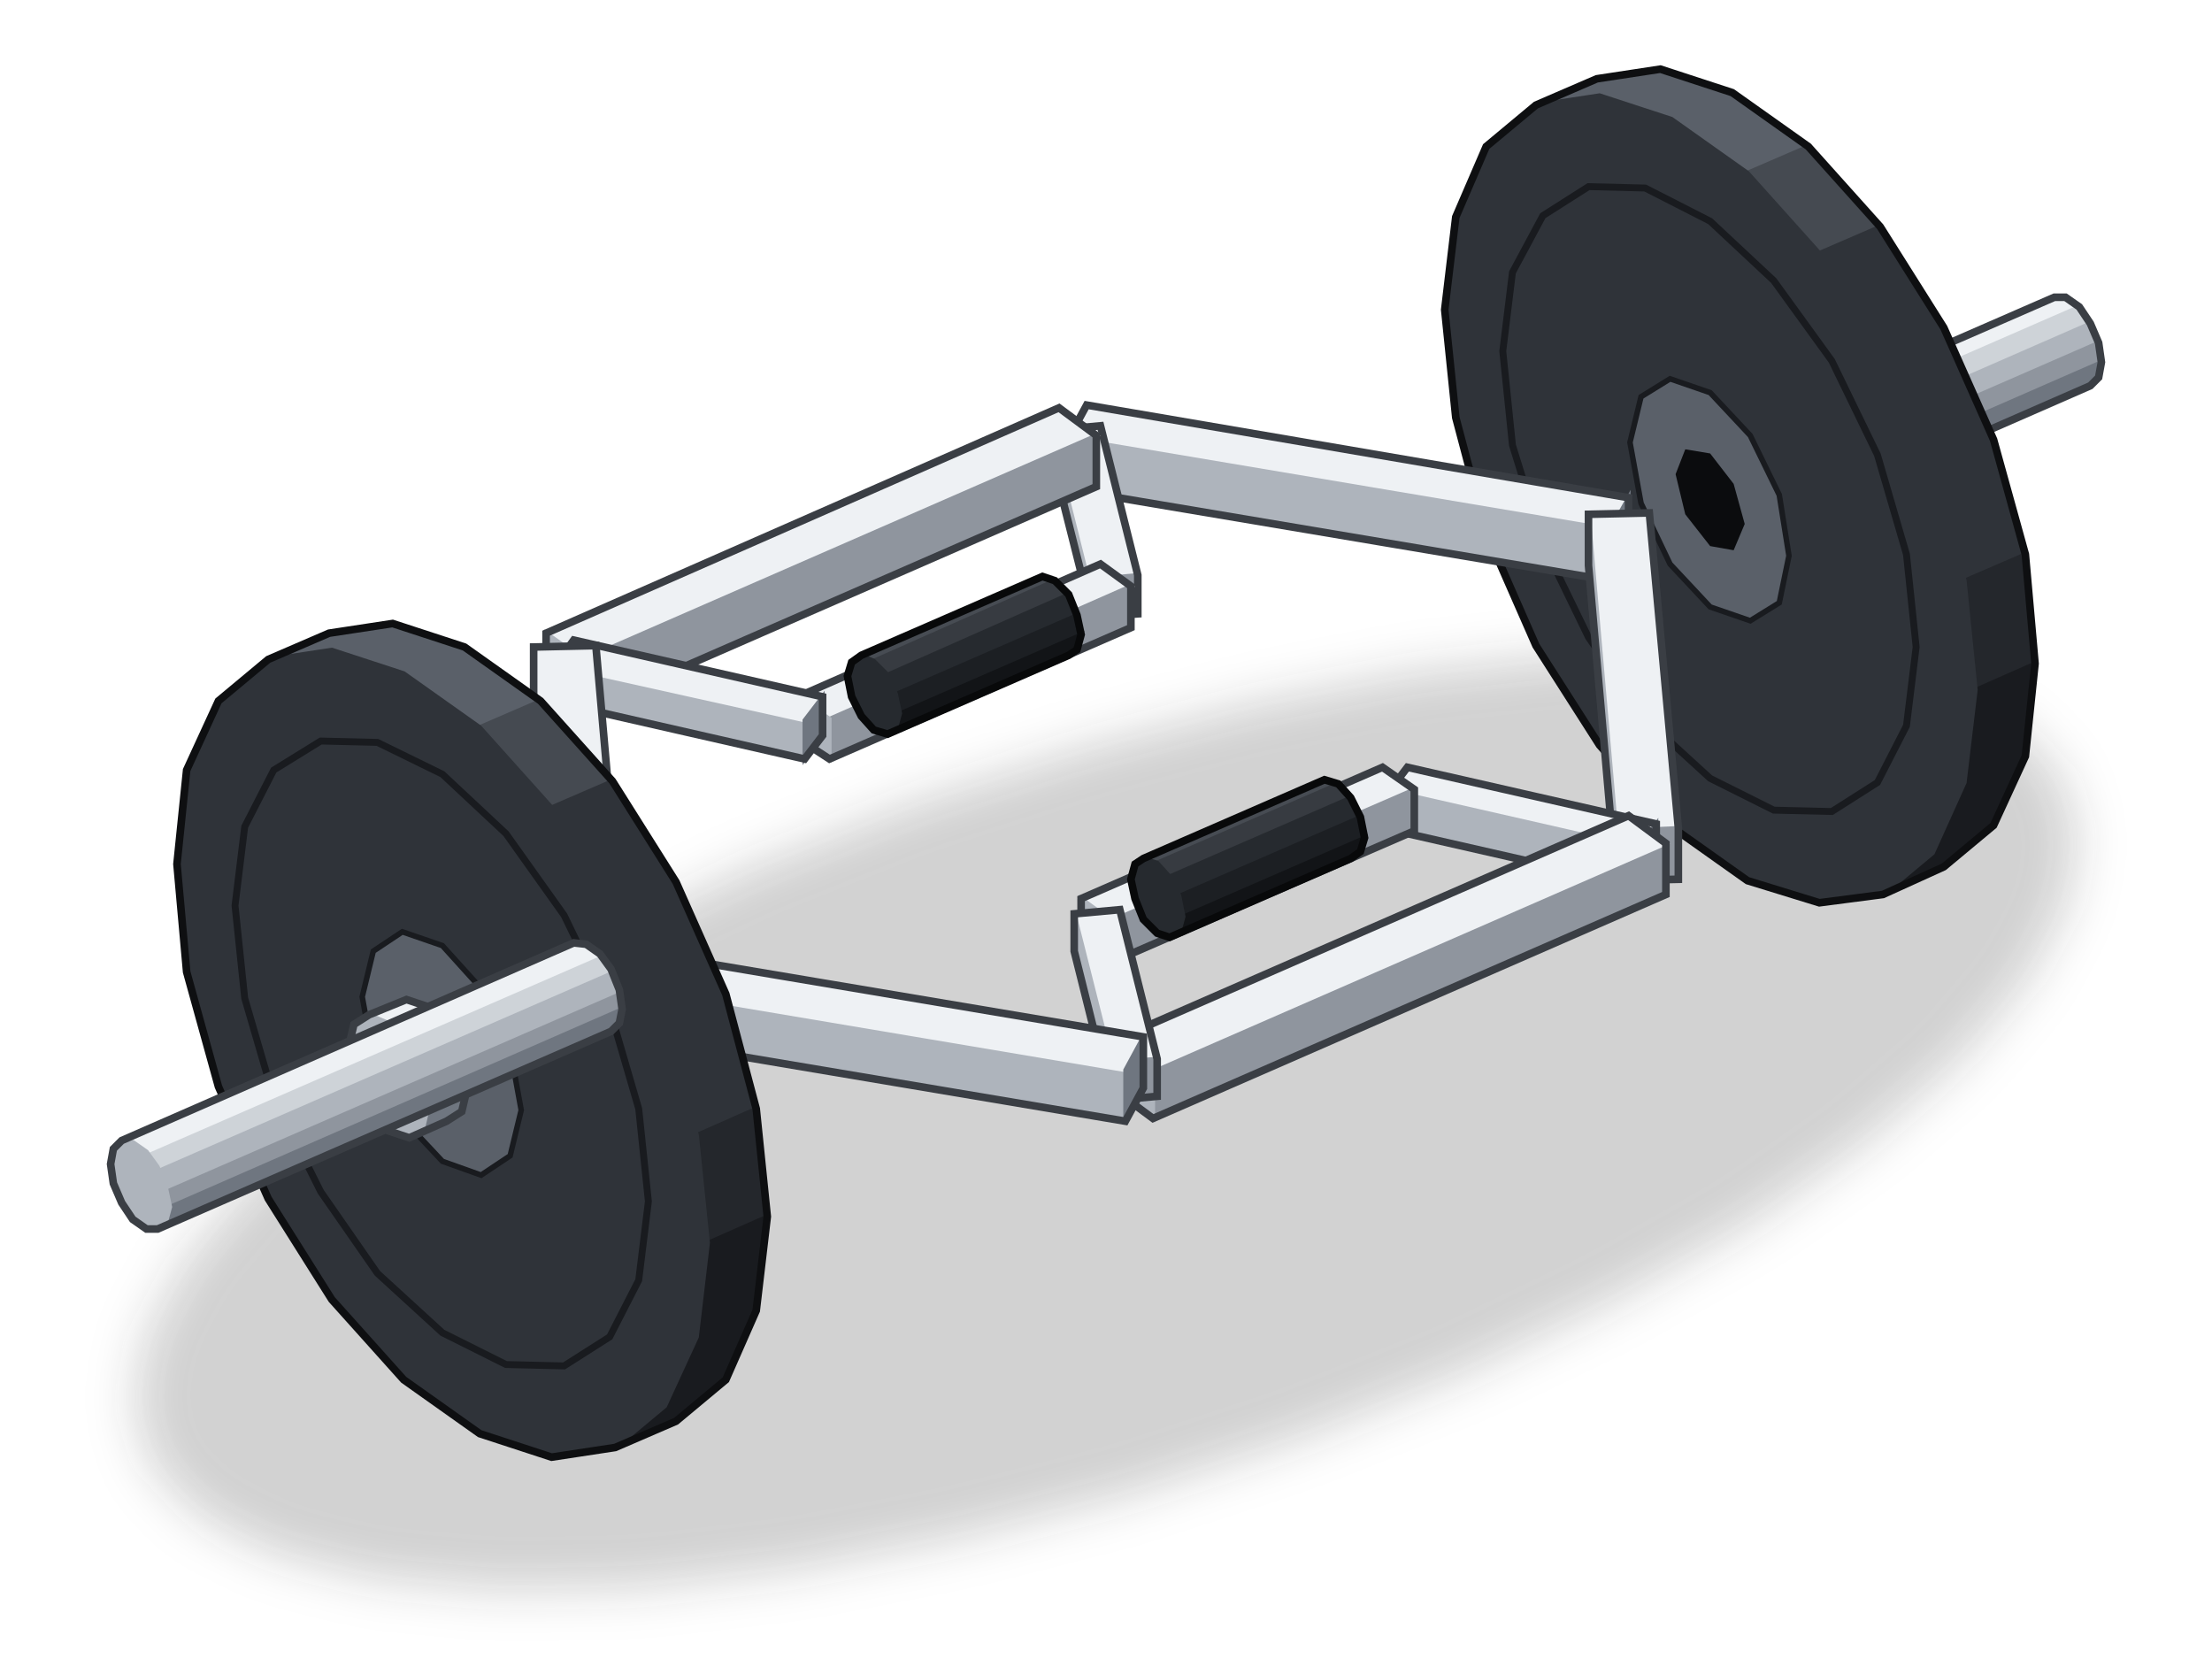
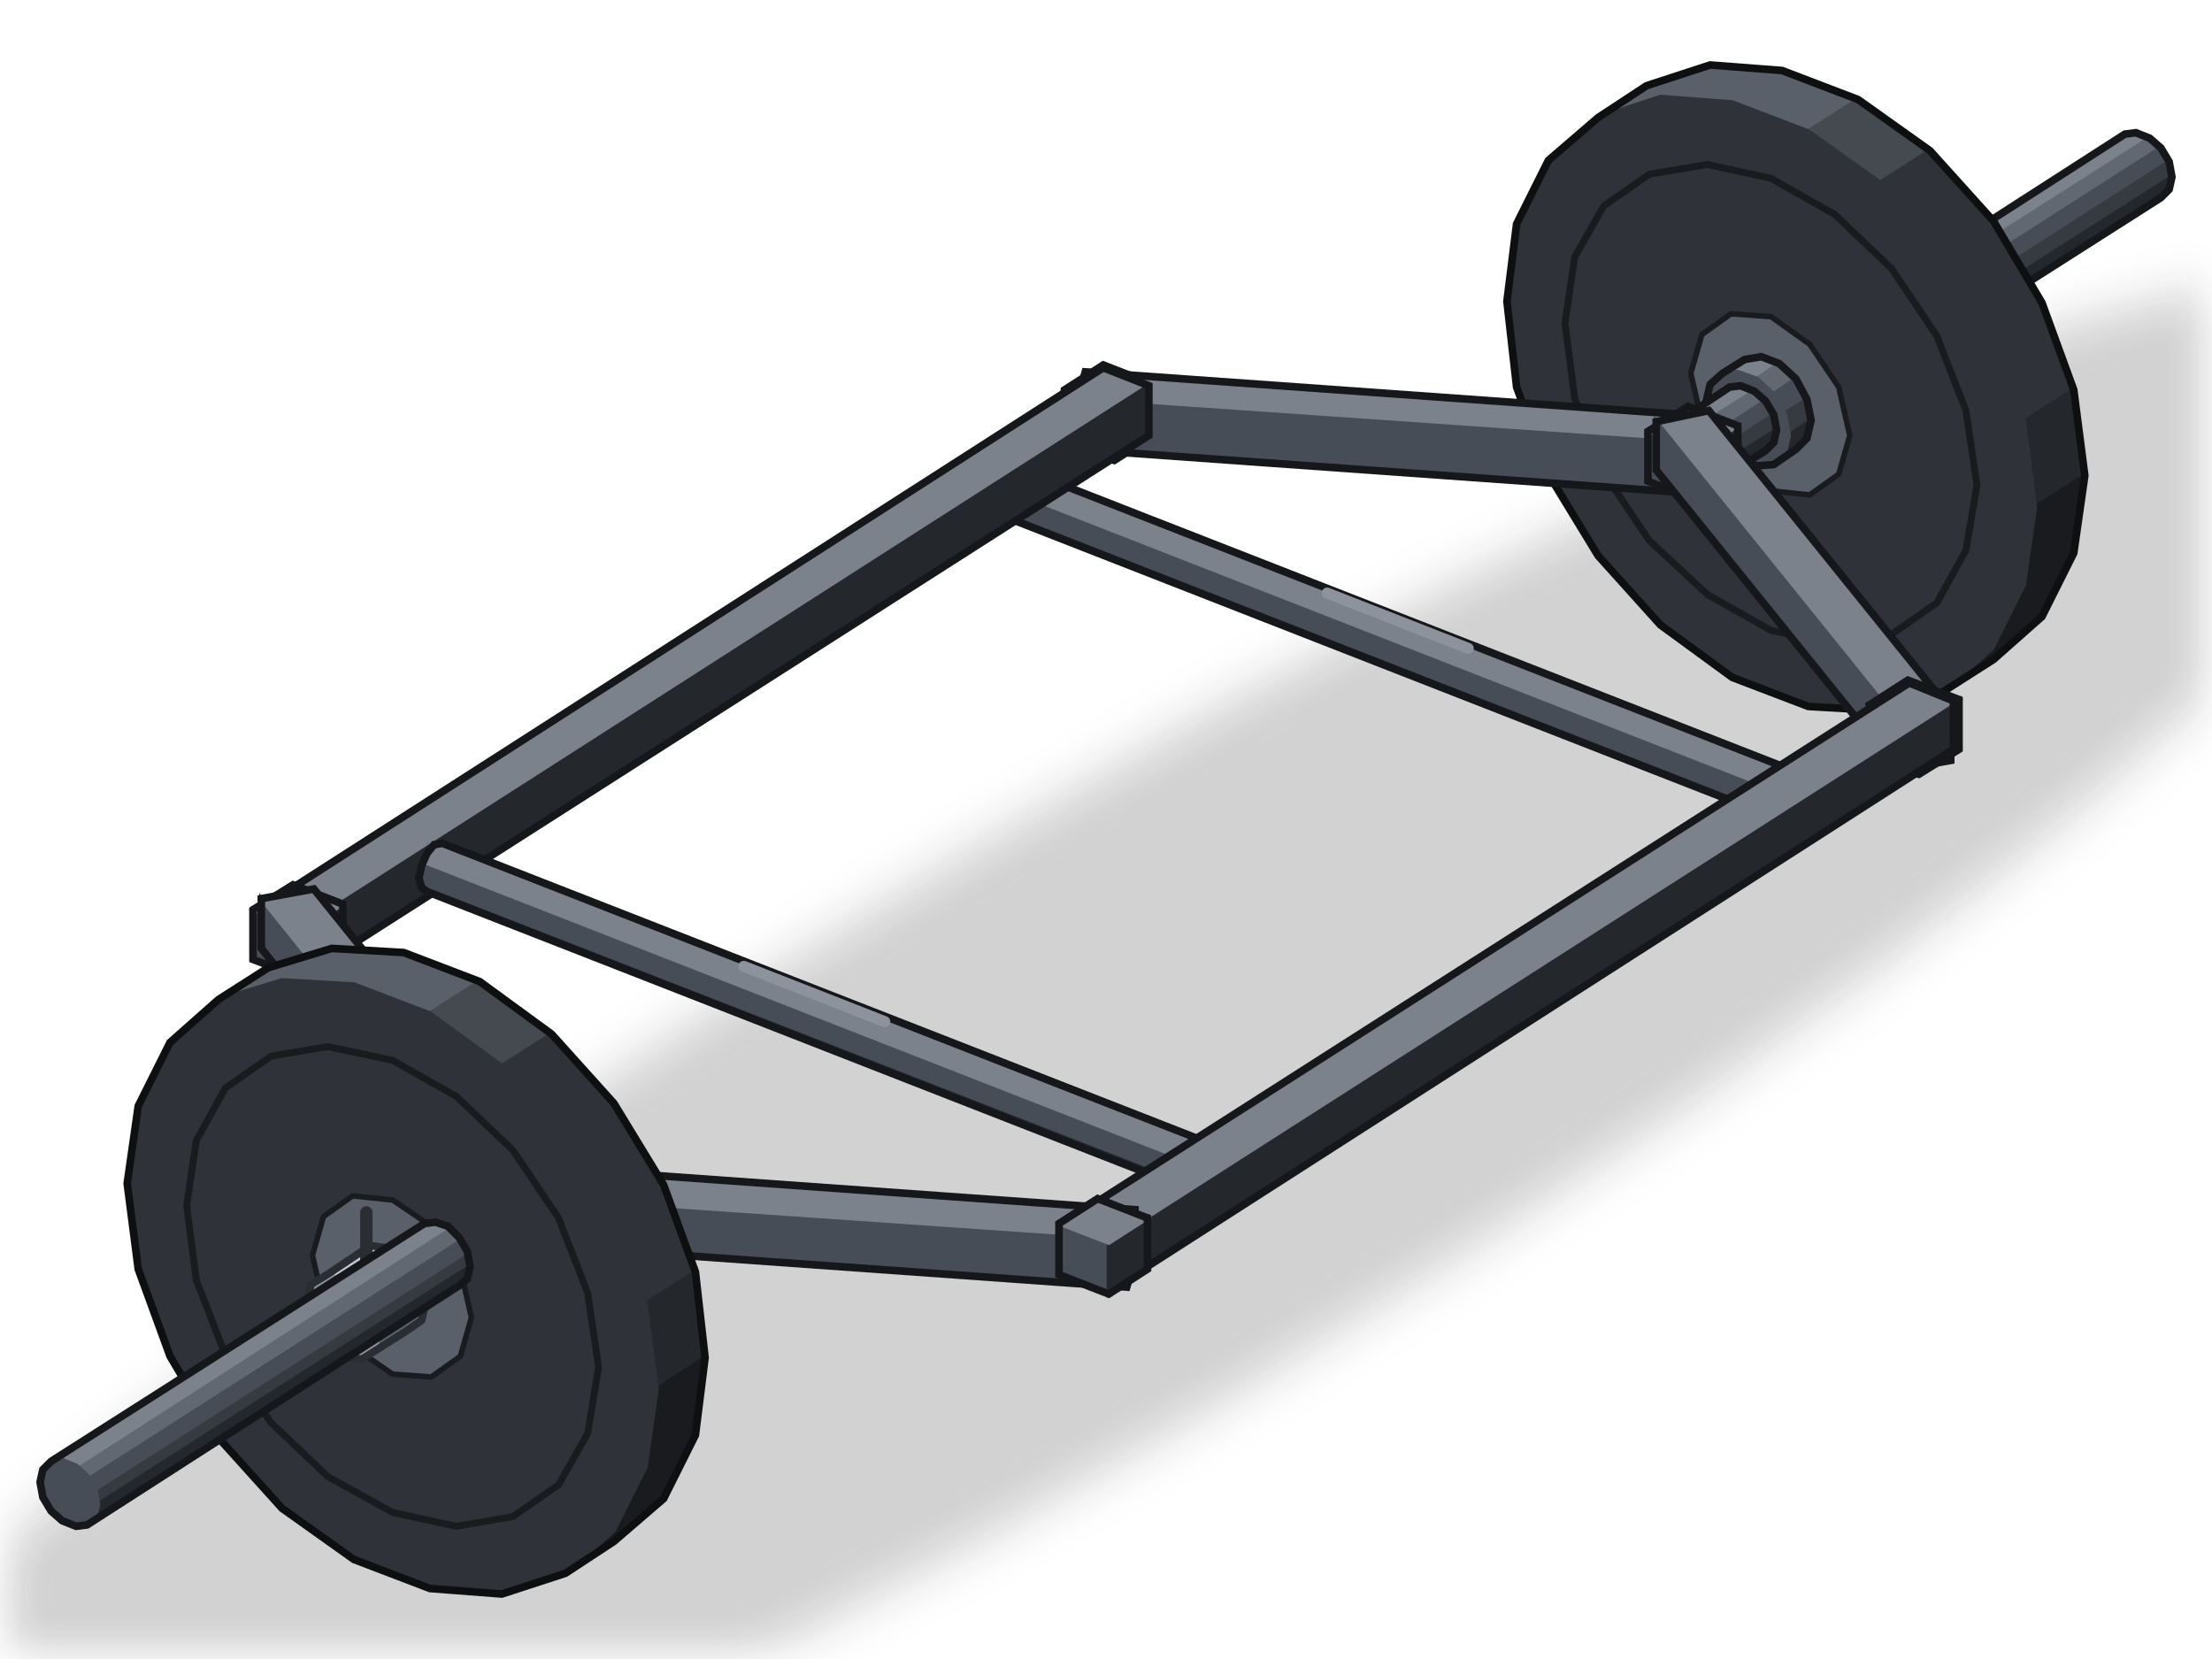
<svg xmlns="http://www.w3.org/2000/svg" viewBox="0 0 160 120">
  <defs>
    <filter id="barra_hexagonal-sb0" x="-30%" y="-60%" width="160%" height="220%">
      <feGaussianBlur stdDeviation="1.8" />
    </filter>
  </defs>
-   <polygon points="105.6,99.4 116.6,94.1 126.5,88.5 134.9,82.6 141.7,76.7 146.6,70.9 149.5,65.4 150.3,60.4 149,56 145.5,52.4 140.1,49.7 132.8,47.9 123.9,47.1 113.7,47.4 102.5,48.6 90.6,50.9 78.4,54.1 66.2,58 54.4,62.7 43.4,68 33.5,73.6 25.1,79.5 18.3,85.4 13.4,91.2 10.5,96.7 9.7,101.7 11,106.1 14.5,109.7 19.9,112.4 27.2,114.2 36.1,115 46.3,114.8 57.5,113.5 69.4,111.2 81.6,108.1 93.8,104.1" fill="#1B1C1F" opacity=".2" filter="url(#barra_hexagonal-sb0)" />
+   <polygon points="105.5,90.9 121.6,80.3 136.4,69.6 149.5,59.2 160.5,49.6 169.1,40.9 174.9,33.4 177.9,27.3 177.9,22.9 174.9,20.3 169,19.5 160.5,20.5 149.5,23.4 136.3,28.1 121.5,34.3 105.4,42 88.5,50.9 71.4,60.7 54.5,71 38.4,81.7 23.6,92.4 10.5,102.7 -.5,112.4 -9.1,121.1 -14.9,128.6 -17.9,134.7 -17.9,139.1 -14.9,141.7 -9,142.5 -.5,141.5 10.5,138.6 23.7,133.9 38.5,127.7 54.6,120 71.5,111.1 88.6,101.3" fill="#1B1C1F" opacity=".2" filter="url(#barra_hexagonal-sb0)" />
  <g stroke-width=".3">
-     <polygon points="115.8,35.8 116.6,35.8 117.6,36.5 150.4,22.2 149.4,21.5 148.6,21.5" fill="#EEF1F4" stroke="#EEF1F4" />
-     <polygon points="117.6,36.5 118.5,37.7 151.2,23.4 150.4,22.2" fill="#ced3d8" stroke="#ced3d8" />
-     <polygon points="118.5,37.7 119,39.1 151.8,24.8 151.2,23.4" fill="#AEB4BC" stroke="#AEB4BC" />
-     <polygon points="119,39.1 119.3,40.5 152,26.2 151.8,24.8" fill="#8f959e" stroke="#8f959e" />
-     <polygon points="119.3,40.5 119,41.6 118.5,42.2 151.2,27.9 151.8,27.3 152,26.2" fill="#6F7680" stroke="#6F7680" />
-     <polygon points="115,37.5 115.2,36.4 115.8,35.8 116.6,35.8 117.6,36.5 118.5,37.7 119,39.1 119.3,40.5 119,41.6 118.5,42.2 117.6,42.1 116.6,41.4 115.8,40.3 115.2,38.9" fill="#AEB4BC" stroke="#AEB4BC" />
-     <polygon points="115,37.5 115.2,36.4 115.8,35.8 148.6,21.5 149.4,21.5 150.4,22.2 151.2,23.4 151.8,24.8 152,26.2 151.8,27.3 151.2,27.9 118.5,42.2 117.6,42.1 116.6,41.4 115.8,40.3 115.2,38.9" fill="none" stroke="#3A3E44" stroke-width=".55" />
+     <polygon points="126.8,27 127.6,26.9 128.5,27.2 155.5,10 154.5,9.6 153.7,9.7" fill="#7B828C" stroke="#7B828C" />
+     <polygon points="128.5,27.2 129.3,28 156.3,10.7 155.5,10" fill="#616871" stroke="#616871" />
+     <polygon points="129.3,28 129.9,29 156.9,11.7 156.3,10.7" fill="#474D56" stroke="#474D56" />
+     <polygon points="129.9,29 130.1,30 157.1,12.8 156.9,11.7" fill="#363b42" stroke="#363b42" />
+     <polygon points="130.1,30 129.9,30.9 129.3,31.5 156.3,14.3 156.9,13.7 157.1,12.8" fill="#24282D" stroke="#24282D" />
+     <polygon points="126,28.4 126.2,27.5 126.8,27 127.6,26.9 128.5,27.2 129.3,28 129.9,29 130.1,30 129.9,30.9 129.3,31.5 128.5,31.6 127.6,31.3 126.8,30.5 126.2,29.5" fill="#474D56" stroke="#474D56" />
+     <polygon points="126,28.4 126.2,27.5 126.8,27 153.7,9.7 154.5,9.6 155.5,10 156.3,10.7 156.9,11.7 157.1,12.8 156.9,13.7 156.3,14.3 129.3,31.5 128.5,31.6 127.6,31.3 126.8,30.5 126.2,29.5" fill="none" stroke="#15171A" stroke-width=".55" />
  </g>
  <g stroke-width=".3">
-     <polygon points="127.7,29.3 129.1,29.8 131.9,28.6 130.4,28.1" fill="#EEF1F4" stroke="#EEF1F4" />
-     <polygon points="129.1,29.8 130.6,31.4 133.3,30.2 131.9,28.6" fill="#ced3d8" stroke="#ced3d8" />
-     <polygon points="130.6,31.4 131.6,33.6 134.4,32.4 133.3,30.2" fill="#AEB4BC" stroke="#AEB4BC" />
-     <polygon points="131.6,33.6 132,35.8 134.8,34.6 134.4,32.4" fill="#8f959e" stroke="#8f959e" />
-     <polygon points="132,35.8 131.6,37.5 130.6,38.2 133.3,37 134.4,36.3 134.8,34.6" fill="#6F7680" stroke="#6F7680" />
-     <polygon points="126.2,31.7 126.6,30 127.7,29.3 129.1,29.8 130.6,31.4 131.6,33.6 132,35.8 131.6,37.5 130.6,38.2 129.1,37.6 127.7,36.1 126.6,33.9" fill="#AEB4BC" stroke="#AEB4BC" />
-     <polygon points="126.2,31.7 126.6,30 127.7,29.3 130.4,28.1 131.9,28.6 133.3,30.2 134.4,32.4 134.8,34.6 134.4,36.3 133.3,37 130.6,38.2 129.1,37.6 127.7,36.1 126.6,33.9" fill="none" stroke="#3A3E44" stroke-width=".55" />
+     <polygon points="130.5,23.8 131.8,23.9 135.2,21.8 133.8,21.7" fill="#C2C7CE" stroke="#C2C7CE" />
+     <polygon points="131.8,23.9 133.2,24.8 136.5,22.7 135.2,21.8" fill="#a7adb6" stroke="#a7adb6" />
+     <polygon points="133.2,24.8 134.1,26.3 137.5,24.1 136.5,22.7" fill="#8C939D" stroke="#8C939D" />
+     <polygon points="134.1,26.3 134.5,27.9 137.8,25.7 137.5,24.1" fill="#737a84" stroke="#737a84" />
+     <polygon points="134.5,27.9 134.1,29.2 133.2,29.9 136.5,27.7 137.5,27.1 137.8,25.7" fill="#5A616B" stroke="#5A616B" />
+     <polygon points="129.2,25.8 129.5,24.5 130.5,23.8 131.8,23.9 133.2,24.8 134.1,26.3 134.5,27.9 134.1,29.2 133.2,29.9 131.8,29.7 130.5,28.8 129.5,27.4" fill="#8C939D" stroke="#8C939D" />
+     <polygon points="129.2,25.8 129.5,24.5 130.5,23.8 133.8,21.7 135.2,21.8 136.5,22.7 137.5,24.1 137.8,25.7 137.5,27.1 136.5,27.7 133.2,29.9 131.8,29.7 130.5,28.8 129.5,27.4" fill="none" stroke="#2A2E33" stroke-width=".55" />
+   </g>
+   <path d="M133.5 23L133.5 19.2" stroke="#2A2E33" stroke-width=".9" stroke-linecap="round" fill="none" />
+   <g stroke-width=".3">
+     <polygon points="115.6,8.5 120.1,7 125.3,7.4 130.8,9.5 134.4,7.2 128.9,5.1 123.7,4.7 119.1,6.2" fill="#5A6069" stroke="#5A6069" />
+     <polygon points="130.8,9.5 136,13.2 139.6,10.9 134.4,7.2" fill="#454a51" stroke="#454a51" />
+     <polygon points="136,13.2 140.6,18.3 144.1,24.2 146.4,30.5 150,28.2 147.7,21.9 144.2,16 139.6,10.9" fill="#2F3339" stroke="#2F3339" />
+     <polygon points="146.4,30.5 147.2,36.7 150.8,34.4 150,28.2" fill="#24272c" stroke="#24272c" />
+     <polygon points="147.2,36.7 146.4,42.3 144.1,46.9 140.6,50 144.2,47.7 147.7,44.6 150,40 150.8,34.4" fill="#191B1F" stroke="#191B1F" />
+     <polygon points="109,21.8 109.7,16.2 112,11.6 115.6,8.5 120.1,7 125.3,7.4 130.8,9.5 136,13.2 140.6,18.3 144.1,24.2 146.4,30.5 147.2,36.7 146.4,42.3 144.1,46.9 140.6,50 136,51.4 130.8,51.1 125.3,49 120.1,45.2 115.6,40.2 112,34.3 109.7,28" fill="#2F3339" stroke="#2F3339" />
+     <polygon points="113.2,23.4 113.9,18.6 116,14.9 119.3,12.6 123.5,11.9 128.1,12.9 132.7,15.5 136.8,19.4 140.1,24.3 142.2,29.7 143,35.1 142.2,39.8 140.1,43.6 136.8,45.9 132.7,46.6 128.1,45.6 123.5,43 119.3,39.1 116,34.2 113.9,28.8" fill="none" stroke="#191B1F" stroke-width=".5" />
+     <polygon points="122.3,27 123.1,24.2 125.2,22.7 128.1,22.9 130.9,24.9 133,28 133.8,31.5 133,34.3 130.9,35.8 128.1,35.5 125.2,33.6 123.1,30.5" fill="#5A6069" stroke="#191B1F" stroke-width=".4" />
+     <polygon points="125.6,28.3 126.3,26.6 128.1,26.5 129.8,28 130.5,30.2 129.8,31.9 128.1,32 126.3,30.5" fill="#0B0C0E" />
+     <polygon points="109,21.8 109.7,16.2 112,11.6 115.6,8.5 119.1,6.2 123.7,4.7 128.9,5.1 134.4,7.2 139.6,10.9 144.2,16 147.7,21.9 150,28.2 150.8,34.4 150,40 147.7,44.6 144.2,47.7 140.6,50 136,51.4 130.8,51.1 125.3,49 120.1,45.2 115.6,40.2 112,34.3 109.7,28" fill="none" stroke="#0E0F11" stroke-width=".55" />
  </g>
  <g stroke-width=".3">
-     <polygon points="111.1,7.6 115.7,6.9 120.9,8.6 126.4,12.5 130.8,10.6 125.3,6.7 120.1,5 115.5,5.7" fill="#5A6069" stroke="#5A6069" />
-     <polygon points="126.4,12.5 131.6,18.3 136,16.4 130.8,10.6" fill="#454a51" stroke="#454a51" />
-     <polygon points="131.6,18.3 136.2,25.6 139.8,33.7 142.1,42 146.5,40.1 144.2,31.8 140.6,23.7 136,16.4" fill="#2F3339" stroke="#2F3339" />
-     <polygon points="142.1,42 142.9,49.9 147.2,48 146.5,40.1" fill="#24272c" stroke="#24272c" />
-     <polygon points="142.9,49.9 142.1,56.6 139.8,61.7 136.2,64.7 140.6,62.7 144.2,59.7 146.5,54.7 147.2,48" fill="#191B1F" stroke="#191B1F" />
-     <polygon points="104.5,22.4 105.3,15.7 107.5,10.6 111.1,7.6 115.7,6.9 120.9,8.6 126.4,12.5 131.6,18.3 136.2,25.6 139.8,33.7 142.1,42 142.9,49.9 142.1,56.6 139.8,61.7 136.2,64.7 131.6,65.3 126.4,63.7 120.9,59.8 115.7,53.9 111.1,46.7 107.5,38.5 105.3,30.2" fill="#2F3339" stroke="#2F3339" />
-     <polygon points="108.7,25.4 109.4,19.7 111.6,15.6 114.9,13.5 119,13.6 123.7,16 128.3,20.3 132.5,26.1 135.8,32.9 137.9,40.1 138.6,46.8 137.9,52.5 135.8,56.6 132.5,58.7 128.3,58.6 123.7,56.3 119,52 114.9,46.1 111.6,39.3 109.4,32.2" fill="none" stroke="#191B1F" stroke-width=".5" />
-     <polygon points="117.9,32 118.7,28.7 120.8,27.4 123.7,28.4 126.6,31.5 128.7,35.8 129.4,40.2 128.7,43.6 126.6,44.9 123.7,43.9 120.8,40.8 118.7,36.4" fill="#5A6069" stroke="#191B1F" stroke-width=".4" />
-     <polygon points="121.2,34.3 121.9,32.5 123.7,32.8 125.4,35 126.2,37.9 125.4,39.8 123.7,39.5 121.9,37.2" fill="#0B0C0E" />
-     <polygon points="104.5,22.4 105.3,15.7 107.5,10.6 111.1,7.6 115.5,5.7 120.1,5 125.3,6.7 130.8,10.6 136,16.4 140.6,23.7 144.2,31.8 146.5,40.1 147.2,48 146.5,54.7 144.2,59.7 140.6,62.7 136.2,64.7 131.6,65.3 126.4,63.7 120.9,59.8 115.7,53.9 111.1,46.7 107.5,38.5 105.3,30.2" fill="none" stroke="#0E0F11" stroke-width=".55" />
+     <polygon points="124.6,27 125.7,26.9 127.1,27.4 128.7,26.3 127.4,25.8 126.2,26" fill="#7B828C" stroke="#7B828C" />
+     <polygon points="127.1,27.4 128.3,28.5 129.9,27.4 128.7,26.3" fill="#616871" stroke="#616871" />
+     <polygon points="128.3,28.5 129.1,29.9 130.7,28.9 129.9,27.4" fill="#474D56" stroke="#474D56" />
+     <polygon points="129.1,29.9 129.4,31.5 131,30.4 130.7,28.9" fill="#363b42" stroke="#363b42" />
+     <polygon points="129.4,31.5 129.1,32.8 128.3,33.6 129.9,32.5 130.7,31.7 131,30.4" fill="#24282D" stroke="#24282D" />
+     <polygon points="123.4,29.1 123.7,27.8 124.6,27 125.7,26.9 127.1,27.4 128.3,28.5 129.1,29.9 129.4,31.5 129.1,32.8 128.3,33.6 127.1,33.7 125.7,33.2 124.6,32.1 123.7,30.7" fill="#474D56" stroke="#474D56" />
+     <polygon points="123.4,29.1 123.7,27.8 124.6,27 126.2,26 127.4,25.8 128.7,26.3 129.9,27.4 130.7,28.9 131,30.4 130.7,31.7 129.9,32.5 128.3,33.6 127.1,33.7 125.7,33.2 124.6,32.1 123.7,30.7" fill="none" stroke="#15171A" stroke-width=".55" />
  </g>
  <g stroke-width=".3">
-     <polygon points="78.6,29.3 77.3,31.7 116.5,38.3 117.8,36" fill="#EEF1F4" stroke="#EEF1F4" />
-     <polygon points="77.3,31.7 77.3,35.4 116.5,42 116.5,38.3" fill="#AEB4BC" stroke="#AEB4BC" />
-     <polygon points="116.5,42 117.8,39.6 117.8,36 116.5,38.3" fill="#6F7680" stroke="#6F7680" />
-     <polygon points="77.3,31.7 78.6,29.3 117.8,36 117.8,39.6 116.5,42 77.3,35.4" fill="none" stroke="#3A3E44" stroke-width=".55" />
+     <polygon points="77,31.9 80.6,33.3 80.6,29.6 77,28.2" fill="#474D56" stroke="#474D56" />
+     <polygon points="80.6,33.3 83.4,31.5 83.4,27.8 80.6,29.6" fill="#24282D" stroke="#24282D" />
+     <polygon points="77,28.2 80.6,29.6 83.4,27.8 79.8,26.4" fill="#7B828C" stroke="#7B828C" />
+     <polygon points="77,28.2 79.8,26.4 83.4,27.8 83.4,31.5 80.6,33.3 77,31.9" fill="none" stroke="#15171A" stroke-width=".55" />
  </g>
  <g stroke-width=".3">
-     <polygon points="79,44.6 79,41.9 76.3,31.1 76.3,33.9" fill="#AEB4BC" stroke="#AEB4BC" />
-     <polygon points="79,41.9 82.3,41.6 79.6,30.8 76.3,31.1" fill="#EEF1F4" stroke="#EEF1F4" />
-     <polygon points="82.3,44.4 79,44.6 79,41.9 82.3,41.6" fill="#8f959e" stroke="#8f959e" />
-     <polygon points="76.3,31.1 79.6,30.8 82.3,41.6 82.3,44.4 79,44.6 76.3,33.9" fill="none" stroke="#3A3E44" stroke-width=".55" />
+     <polygon points="78.5,26.9 77.9,29 124.2,32.2 124.8,30.2" fill="#7B828C" stroke="#7B828C" />
+     <polygon points="77.9,29 77.9,32.5 124.2,35.8 124.2,32.2" fill="#474D56" stroke="#474D56" />
+     <polygon points="124.2,35.8 124.8,33.7 124.8,30.2 124.2,32.2" fill="#24282D" stroke="#24282D" />
+     <polygon points="77.9,29 78.5,26.9 124.8,30.2 124.8,33.7 124.2,35.8 77.9,32.5" fill="none" stroke="#15171A" stroke-width=".55" />
  </g>
  <g stroke-width=".3">
-     <polygon points="39.5,45.8 42.2,47.7 79.3,31.5 76.6,29.5" fill="#EEF1F4" stroke="#EEF1F4" />
-     <polygon points="42.2,47.7 42.2,51.4 79.3,35.2 79.3,31.5" fill="#8f959e" stroke="#8f959e" />
-     <polygon points="42.2,51.4 39.5,49.4 39.5,45.8 42.2,47.7" fill="#AEB4BC" stroke="#AEB4BC" />
-     <polygon points="39.5,45.8 76.6,29.5 79.3,31.5 79.3,35.2 42.2,51.4 39.5,49.4" fill="none" stroke="#3A3E44" stroke-width=".55" />
+     <polygon points="121.2,30.6 122,30.4 122.9,30.8 126.9,28.3 125.9,27.9 125.1,28" fill="#7B828C" stroke="#7B828C" />
+     <polygon points="122.9,30.8 123.7,31.6 127.7,29 126.9,28.3" fill="#616871" stroke="#616871" />
+     <polygon points="123.7,31.6 124.3,32.6 128.3,30 127.7,29" fill="#474D56" stroke="#474D56" />
+     <polygon points="124.3,32.6 124.5,33.6 128.5,31.1 128.3,30" fill="#363b42" stroke="#363b42" />
+     <polygon points="124.5,33.6 124.3,34.5 123.7,35.1 127.7,32.6 128.3,32 128.5,31.1" fill="#24282D" stroke="#24282D" />
+     <polygon points="120.4,32 120.6,31.1 121.2,30.6 122,30.4 122.9,30.8 123.7,31.6 124.3,32.6 124.5,33.6 124.3,34.5 123.7,35.1 122.9,35.2 122,34.9 121.2,34.1 120.6,33.1" fill="#474D56" stroke="#474D56" />
+     <polygon points="120.4,32 120.6,31.1 121.2,30.6 125.1,28 125.9,27.9 126.9,28.3 127.7,29 128.3,30 128.5,31.1 128.3,32 127.7,32.6 123.7,35.1 122.9,35.2 122,34.9 121.2,34.1 120.6,33.1" fill="none" stroke="#15171A" stroke-width=".55" />
  </g>
  <g stroke-width=".3">
-     <polygon points="57.7,50.4 60,52 81.8,42.4 79.6,40.8" fill="#EEF1F4" stroke="#EEF1F4" />
-     <polygon points="60,52 60,54.9 81.8,45.4 81.8,42.4" fill="#8f959e" stroke="#8f959e" />
-     <polygon points="60,54.9 57.7,53.4 57.7,50.4 60,52" fill="#AEB4BC" stroke="#AEB4BC" />
-     <polygon points="57.7,50.4 79.6,40.8 81.8,42.4 81.8,45.4 60,54.9 57.7,53.4" fill="none" stroke="#3A3E44" stroke-width=".55" />
+     <polygon points="119.2,34.8 122.9,36.3 122.9,32.6 119.2,31.2" fill="#474D56" stroke="#474D56" />
+     <polygon points="122.9,36.3 125.7,34.5 125.7,30.8 122.9,32.6" fill="#24282D" stroke="#24282D" />
+     <polygon points="119.2,31.2 122.9,32.6 125.7,30.8 122.1,29.4" fill="#7B828C" stroke="#7B828C" />
+     <polygon points="119.2,31.2 122.1,29.4 125.7,30.8 125.7,34.5 122.9,36.3 119.2,34.8" fill="none" stroke="#15171A" stroke-width=".55" />
  </g>
  <g stroke-width=".3">
-     <polygon points="62.3,47.4 63.2,47.8 76.3,42 75.4,41.7" fill="#474C53" stroke="#474C53" />
-     <polygon points="63.2,47.8 64.2,48.8 77.3,43 76.3,42" fill="#373b41" stroke="#373b41" />
-     <polygon points="64.2,48.8 64.8,50.2 77.9,44.5 77.3,43" fill="#262A2F" stroke="#262A2F" />
-     <polygon points="64.8,50.2 65.1,51.6 78.2,45.9 77.9,44.5" fill="#1c1f23" stroke="#1c1f23" />
-     <polygon points="65.1,51.6 64.8,52.7 64.2,53.1 77.3,47.4 77.9,47 78.2,45.9" fill="#121417" stroke="#121417" />
-     <polygon points="61.3,48.9 61.6,47.9 62.3,47.4 63.2,47.8 64.2,48.8 64.8,50.2 65.1,51.6 64.8,52.7 64.2,53.1 63.2,52.8 62.3,51.8 61.6,50.4" fill="#262A2F" stroke="#262A2F" />
-     <polygon points="61.3,48.9 61.6,47.9 62.3,47.4 75.4,41.7 76.3,42 77.3,43 77.9,44.5 78.2,45.9 77.9,47 77.3,47.4 64.2,53.1 63.2,52.8 62.3,51.8 61.6,50.4" fill="none" stroke="#08090A" stroke-width=".55" />
+     <polygon points="123.6,29.7 119.8,30.5 137.3,52.2 141.1,51.4" fill="#7B828C" stroke="#7B828C" />
+     <polygon points="119.8,30.5 119.8,34 137.3,55.7 137.3,52.2" fill="#474D56" stroke="#474D56" />
+     <polygon points="137.3,55.7 141.1,55 141.1,51.4 137.3,52.2" fill="#363b42" stroke="#363b42" />
+     <polygon points="119.8,30.5 123.6,29.7 141.1,51.4 141.1,55 137.3,55.7 119.8,34" fill="none" stroke="#15171A" stroke-width=".55" />
  </g>
  <g stroke-width=".3">
-     <polygon points="119.3,37.1 114.9,37.2 116.9,60.1 121.4,59.9" fill="#EEF1F4" stroke="#EEF1F4" />
-     <polygon points="114.9,37.2 114.9,40.9 116.9,63.7 116.9,60.1" fill="#AEB4BC" stroke="#AEB4BC" />
-     <polygon points="116.9,63.7 121.4,63.6 121.4,59.9 116.9,60.1" fill="#8f959e" stroke="#8f959e" />
-     <polygon points="114.9,37.2 119.3,37.1 121.4,59.9 121.4,63.6 116.9,63.7 114.9,40.9" fill="none" stroke="#3A3E44" stroke-width=".55" />
+     <polygon points="74.1,34 73.6,34.2 128.6,55.7 129.1,55.5" fill="#616871" stroke="#616871" />
+     <polygon points="73.6,34.2 73,34.8 72.6,35.6 127.6,57.1 128,56.3 128.6,55.7" fill="#7B828C" stroke="#7B828C" />
+     <polygon points="72.6,35.6 72.4,36.5 72.6,37.2 127.6,58.7 127.4,58 127.6,57.1" fill="#474D56" stroke="#474D56" />
+     <polygon points="72.6,37.2 73,37.5 128,59 127.6,58.7" fill="#24282D" stroke="#24282D" />
+     <polygon points="129.7,56.5 129.5,55.8 129.1,55.5 128.6,55.7 128,56.3 127.6,57.1 127.4,58 127.6,58.7 128,59 128.6,58.9 129.1,58.3 129.5,57.4" fill="#24282D" stroke="#24282D" />
+     <polygon points="72.4,36.5 72.6,35.6 73,34.8 73.6,34.2 74.1,34 129.1,55.5 129.5,55.8 129.7,56.5 129.5,57.4 129.1,58.3 128.6,58.9 128,59 73,37.5 72.6,37.2" fill="none" stroke="#15171A" stroke-width=".55" />
+   </g>
+   <path d="M96 42.9L106.2 46.9" stroke="#8C939D" stroke-width=".8" stroke-linecap="round" fill="none" />
+   <g stroke-width=".3">
+     <polygon points="18.7,65.8 21.9,67.1 83.1,27.9 79.8,26.6" fill="#7B828C" stroke="#7B828C" />
+     <polygon points="21.9,67.1 21.9,70.6 83.1,31.5 83.1,27.9" fill="#24282D" stroke="#24282D" />
+     <polygon points="21.9,70.6 18.7,69.3 18.7,65.8 21.9,67.1" fill="#474D56" stroke="#474D56" />
+     <polygon points="18.7,65.8 79.8,26.6 83.1,27.9 83.1,31.5 21.9,70.6 18.7,69.3" fill="none" stroke="#15171A" stroke-width=".55" />
  </g>
  <g stroke-width=".3">
-     <polygon points="58.2,54.9 58.2,52.1 40.2,48.1 40.2,50.8" fill="#AEB4BC" stroke="#AEB4BC" />
-     <polygon points="58.2,52.1 59.5,50.4 41.5,46.3 40.2,48.1" fill="#EEF1F4" stroke="#EEF1F4" />
-     <polygon points="59.5,53.2 58.2,54.9 58.2,52.1 59.5,50.4" fill="#6F7680" stroke="#6F7680" />
-     <polygon points="40.2,48.1 41.5,46.3 59.5,50.4 59.5,53.2 58.2,54.9 40.2,50.8" fill="none" stroke="#3A3E44" stroke-width=".55" />
+     <polygon points="135.2,54.6 138.8,56 138.8,52.4 135.2,51" fill="#474D56" stroke="#474D56" />
+     <polygon points="138.8,56 141.7,54.2 141.7,50.6 138.8,52.4" fill="#24282D" stroke="#24282D" />
+     <polygon points="135.2,51 138.8,52.4 141.7,50.6 138,49.2" fill="#7B828C" stroke="#7B828C" />
+     <polygon points="135.2,51 138,49.2 141.7,50.6 141.7,54.2 138.8,56 135.2,54.6" fill="none" stroke="#15171A" stroke-width=".55" />
  </g>
  <g stroke-width=".3">
-     <polygon points="101.8,55.5 100.5,57.2 118.5,61.3 119.8,59.6" fill="#EEF1F4" stroke="#EEF1F4" />
-     <polygon points="100.5,57.2 100.5,60 118.5,64.1 118.5,61.3" fill="#AEB4BC" stroke="#AEB4BC" />
-     <polygon points="118.5,64.1 119.8,62.4 119.8,59.6 118.5,61.3" fill="#6F7680" stroke="#6F7680" />
-     <polygon points="100.5,57.2 101.8,55.5 119.8,59.6 119.8,62.4 118.5,64.1 100.5,60" fill="none" stroke="#3A3E44" stroke-width=".55" />
+     <polygon points="18.3,69.4 22,70.8 22,67.2 18.3,65.8" fill="#474D56" stroke="#474D56" />
+     <polygon points="22,70.8 24.8,69 24.8,65.4 22,67.2" fill="#24282D" stroke="#24282D" />
+     <polygon points="18.3,65.8 22,67.2 24.8,65.4 21.2,64" fill="#7B828C" stroke="#7B828C" />
+     <polygon points="18.3,65.8 21.2,64 24.8,65.4 24.8,69 22,70.8 18.3,69.4" fill="none" stroke="#15171A" stroke-width=".55" />
  </g>
  <g stroke-width=".3">
-     <polygon points="40.7,73.3 40.7,69.7 38.6,46.8 38.6,50.5" fill="#AEB4BC" stroke="#AEB4BC" />
-     <polygon points="40.7,69.7 45.1,69.5 43.1,46.7 38.6,46.8" fill="#EEF1F4" stroke="#EEF1F4" />
-     <polygon points="45.1,73.2 40.7,73.3 40.7,69.7 45.1,69.5" fill="#8f959e" stroke="#8f959e" />
-     <polygon points="38.6,46.8 43.1,46.7 45.1,69.5 45.1,73.2 40.7,73.3 38.6,50.5" fill="none" stroke="#3A3E44" stroke-width=".55" />
+     <polygon points="32,61 31.4,61.1 86.4,82.6 87,82.5" fill="#616871" stroke="#616871" />
+     <polygon points="31.4,61.1 30.9,61.7 30.5,62.6 85.5,84.1 85.9,83.2 86.4,82.6" fill="#7B828C" stroke="#7B828C" />
+     <polygon points="30.5,62.6 30.3,63.5 30.5,64.2 85.5,85.6 85.3,84.9 85.5,84.1" fill="#474D56" stroke="#474D56" />
+     <polygon points="30.5,64.2 30.9,64.5 85.9,86 85.5,85.6" fill="#24282D" stroke="#24282D" />
+     <polygon points="87.6,83.5 87.4,82.8 87,82.5 86.4,82.6 85.9,83.2 85.5,84.1 85.3,84.9 85.5,85.6 85.9,86 86.4,85.8 87,85.2 87.4,84.4" fill="#24282D" stroke="#24282D" />
+     <polygon points="30.3,63.5 30.5,62.6 30.9,61.7 31.4,61.1 32,61 87,82.5 87.4,82.8 87.6,83.5 87.4,84.4 87,85.2 86.4,85.8 85.9,86 30.9,64.5 30.5,64.2" fill="none" stroke="#15171A" stroke-width=".55" />
  </g>
  <g stroke-width=".3">
-     <polygon points="78.2,65 80.4,66.6 102.3,57.1 100,55.5" fill="#EEF1F4" stroke="#EEF1F4" />
-     <polygon points="80.4,66.6 80.4,69.6 102.3,60.1 102.3,57.1" fill="#8f959e" stroke="#8f959e" />
-     <polygon points="80.4,69.6 78.2,68 78.2,65 80.4,66.6" fill="#AEB4BC" stroke="#AEB4BC" />
-     <polygon points="78.2,65 100,55.5 102.3,57.1 102.3,60.1 80.4,69.6 78.2,68" fill="none" stroke="#3A3E44" stroke-width=".55" />
+     <polygon points="141.3,54.2 141.3,50.7 80.2,89.8 80.2,93.4" fill="#24282D" stroke="#24282D" />
+     <polygon points="141.3,50.7 138.1,49.4 76.9,88.5 80.2,89.8" fill="#7B828C" stroke="#7B828C" />
+     <polygon points="76.9,92.1 80.2,93.4 80.2,89.8 76.9,88.5" fill="#474D56" stroke="#474D56" />
+     <polygon points="76.9,88.5 138.1,49.4 141.3,50.7 141.3,54.2 80.2,93.4 76.9,92.1" fill="none" stroke="#15171A" stroke-width=".55" />
+   </g>
+   <path d="M53.8 69.9L64 73.9" stroke="#8C939D" stroke-width=".8" stroke-linecap="round" fill="none" />
+   <g stroke-width=".3">
+     <polygon points="36.4,90.3 36.4,86.7 18.9,65 18.9,68.6" fill="#474D56" stroke="#474D56" />
+     <polygon points="36.4,86.7 40.2,86 22.7,64.3 18.9,65" fill="#7B828C" stroke="#7B828C" />
+     <polygon points="40.2,89.5 36.4,90.3 36.4,86.7 40.2,86" fill="#363b42" stroke="#363b42" />
+     <polygon points="18.9,65 22.7,64.3 40.2,86 40.2,89.5 36.4,90.3 18.9,68.6" fill="none" stroke="#15171A" stroke-width=".55" />
  </g>
  <g stroke-width=".3">
-     <polygon points="82.7,62.1 83.7,62.4 96.8,56.7 95.8,56.4" fill="#474C53" stroke="#474C53" />
-     <polygon points="83.7,62.4 84.6,63.4 97.7,57.7 96.8,56.7" fill="#373b41" stroke="#373b41" />
-     <polygon points="84.6,63.4 85.3,64.8 98.4,59.1 97.7,57.7" fill="#262A2F" stroke="#262A2F" />
-     <polygon points="85.3,64.8 85.6,66.3 98.7,60.6 98.4,59.1" fill="#1c1f23" stroke="#1c1f23" />
-     <polygon points="85.6,66.3 85.3,67.4 84.6,67.8 97.7,62.1 98.4,61.6 98.7,60.6" fill="#121417" stroke="#121417" />
-     <polygon points="81.8,63.6 82.1,62.5 82.7,62.1 83.7,62.4 84.6,63.4 85.3,64.8 85.6,66.3 85.3,67.4 84.6,67.8 83.7,67.5 82.7,66.5 82.1,65" fill="#262A2F" stroke="#262A2F" />
-     <polygon points="81.8,63.6 82.1,62.5 82.7,62.1 95.8,56.4 96.8,56.7 97.7,57.7 98.4,59.1 98.7,60.6 98.4,61.6 97.7,62.1 84.6,67.8 83.7,67.5 82.7,66.5 82.1,65" fill="none" stroke="#08090A" stroke-width=".55" />
+     <polygon points="34.3,89.2 37.9,90.6 37.9,87 34.3,85.5" fill="#474D56" stroke="#474D56" />
+     <polygon points="37.9,90.6 40.8,88.8 40.8,85.2 37.9,87" fill="#24282D" stroke="#24282D" />
+     <polygon points="34.3,85.5 37.9,87 40.8,85.2 37.1,83.7" fill="#7B828C" stroke="#7B828C" />
+     <polygon points="34.3,85.5 37.1,83.7 40.8,85.2 40.8,88.8 37.9,90.6 34.3,89.2" fill="none" stroke="#15171A" stroke-width=".55" />
  </g>
  <g stroke-width=".3">
-     <polygon points="120.5,64.7 120.5,61 83.4,77.2 83.4,80.9" fill="#8f959e" stroke="#8f959e" />
-     <polygon points="120.5,61 117.8,59 80.7,75.2 83.4,77.2" fill="#EEF1F4" stroke="#EEF1F4" />
-     <polygon points="80.7,78.9 83.4,80.9 83.4,77.2 80.7,75.2" fill="#AEB4BC" stroke="#AEB4BC" />
-     <polygon points="80.7,75.2 117.8,59 120.5,61 120.5,64.7 83.4,80.9 80.7,78.9" fill="none" stroke="#3A3E44" stroke-width=".55" />
+     <polygon points="39.6,88 39.4,86.9 35.4,89.4 35.7,90.5" fill="#363b42" stroke="#363b42" />
+     <polygon points="39.4,86.9 38.8,85.9 34.9,88.4 35.4,89.4" fill="#474D56" stroke="#474D56" />
+     <polygon points="38.8,85.9 38,85.1 34.1,87.7 34.9,88.4" fill="#616871" stroke="#616871" />
+     <polygon points="38,85.1 37.1,84.8 36.3,84.9 32.3,87.4 33.1,87.3 34.1,87.7" fill="#7B828C" stroke="#7B828C" />
+     <polygon points="38.8,89.4 39.4,88.9 39.6,88 35.7,90.5 35.4,91.4 34.9,92" fill="#24282D" stroke="#24282D" />
+     <polygon points="35.7,90.5 35.4,89.4 34.9,88.4 34.1,87.7 33.1,87.3 32.3,87.4 31.7,88 31.5,88.9 31.7,90 32.3,91 33.1,91.7 34.1,92.1 34.9,92 35.4,91.4" fill="#474D56" stroke="#474D56" />
+     <polygon points="31.5,88.9 31.7,88 32.3,87.4 36.3,84.9 37.1,84.8 38,85.1 38.8,85.9 39.4,86.9 39.6,88 39.4,88.9 38.8,89.4 34.9,92 34.1,92.1 33.1,91.7 32.3,91 31.7,90" fill="none" stroke="#15171A" stroke-width=".55" />
  </g>
  <g stroke-width=".3">
-     <polygon points="81,65.8 77.7,66.1 80.4,76.8 83.7,76.6" fill="#EEF1F4" stroke="#EEF1F4" />
-     <polygon points="77.7,66.1 77.7,68.8 80.4,79.6 80.4,76.8" fill="#AEB4BC" stroke="#AEB4BC" />
-     <polygon points="80.4,79.6 83.7,79.3 83.7,76.6 80.4,76.8" fill="#8f959e" stroke="#8f959e" />
-     <polygon points="77.7,66.1 81,65.8 83.7,76.6 83.7,79.3 80.4,79.6 77.7,68.8" fill="none" stroke="#3A3E44" stroke-width=".55" />
+     <polygon points="81.5,93.1 81.5,89.5 35.2,86.3 35.2,89.8" fill="#474D56" stroke="#474D56" />
+     <polygon points="81.5,89.5 82.1,87.5 35.8,84.2 35.2,86.3" fill="#7B828C" stroke="#7B828C" />
+     <polygon points="82.1,91 81.5,93.1 81.5,89.5 82.1,87.5" fill="#24282D" stroke="#24282D" />
+     <polygon points="35.2,86.3 35.8,84.2 82.1,87.5 82.1,91 81.5,93.1 35.2,89.8" fill="none" stroke="#15171A" stroke-width=".55" />
  </g>
  <g stroke-width=".3">
-     <polygon points="81.4,81.1 81.4,77.4 42.2,70.8 42.2,74.5" fill="#AEB4BC" stroke="#AEB4BC" />
-     <polygon points="81.4,77.4 82.7,75 43.5,68.4 42.2,70.8" fill="#EEF1F4" stroke="#EEF1F4" />
-     <polygon points="82.7,78.7 81.4,81.1 81.4,77.4 82.7,75" fill="#6F7680" stroke="#6F7680" />
-     <polygon points="42.2,70.8 43.5,68.4 82.7,75 82.7,78.7 81.4,81.1 42.2,74.5" fill="none" stroke="#3A3E44" stroke-width=".55" />
+     <polygon points="76.6,92.2 80.2,93.6 80.2,89.9 76.6,88.5" fill="#474D56" stroke="#474D56" />
+     <polygon points="80.2,93.6 83,91.8 83,88.1 80.2,89.9" fill="#24282D" stroke="#24282D" />
+     <polygon points="76.6,88.5 80.2,89.9 83,88.1 79.4,86.7" fill="#7B828C" stroke="#7B828C" />
+     <polygon points="76.6,88.5 79.4,86.7 83,88.1 83,91.8 80.2,93.6 76.6,92.2" fill="none" stroke="#15171A" stroke-width=".55" />
  </g>
  <g stroke-width=".3">
-     <polygon points="19.4,47.7 24,47 29.2,48.7 34.7,52.6 39.1,50.7 33.6,46.8 28.4,45.1 23.8,45.8" fill="#5A6069" stroke="#5A6069" />
-     <polygon points="34.7,52.6 39.9,58.4 44.3,56.5 39.1,50.7" fill="#454a51" stroke="#454a51" />
-     <polygon points="39.9,58.4 44.5,65.7 48.1,73.8 50.4,82.1 54.7,80.2 52.5,71.9 48.9,63.8 44.3,56.5" fill="#2F3339" stroke="#2F3339" />
-     <polygon points="50.4,82.1 51.2,89.9 55.5,88 54.7,80.2" fill="#24272c" stroke="#24272c" />
-     <polygon points="51.2,89.9 50.4,96.7 48.1,101.7 44.5,104.7 48.9,102.8 52.5,99.8 54.7,94.8 55.5,88" fill="#191B1F" stroke="#191B1F" />
-     <polygon points="12.8,62.5 13.5,55.7 15.8,50.7 19.4,47.7 24,47 29.2,48.7 34.7,52.6 39.9,58.4 44.5,65.7 48.1,73.8 50.4,82.1 51.2,89.9 50.4,96.7 48.1,101.7 44.5,104.7 39.9,105.4 34.7,103.7 29.2,99.8 24,94 19.4,86.7 15.8,78.6 13.5,70.3" fill="#2F3339" stroke="#2F3339" />
-     <polygon points="17,65.5 17.7,59.8 19.8,55.7 23.2,53.6 27.3,53.7 32,56 36.6,60.3 40.8,66.2 44.1,73 46.2,80.2 46.9,86.9 46.2,92.6 44.1,96.7 40.8,98.8 36.6,98.7 32,96.4 27.3,92.1 23.2,86.2 19.8,79.4 17.7,72.2" fill="none" stroke="#191B1F" stroke-width=".5" />
-     <polygon points="26.2,72.1 27,68.8 29.1,67.4 32,68.4 34.8,71.5 36.9,75.9 37.7,80.3 36.9,83.6 34.8,85 32,84 29.1,80.9 27,76.5" fill="#5A6069" stroke="#191B1F" stroke-width=".4" />
-     <polygon points="29.5,74.4 30.2,72.6 32,72.8 33.7,75.1 34.5,78 33.7,79.8 32,79.6 30.2,77.3" fill="#0B0C0E" />
-     <polygon points="12.8,62.5 13.5,55.7 15.8,50.7 19.4,47.7 23.8,45.8 28.4,45.1 33.6,46.8 39.1,50.7 44.3,56.5 48.9,63.8 52.5,71.9 54.7,80.2 55.5,88 54.7,94.8 52.5,99.8 48.9,102.8 44.5,104.7 39.9,105.4 34.7,103.7 29.2,99.8 24,94 19.4,86.7 15.8,78.6 13.5,70.3" fill="none" stroke="#0E0F11" stroke-width=".55" />
+     <polygon points="36.6,90.9 36.3,89.3 34.6,90.4 34.9,91.9" fill="#363b42" stroke="#363b42" />
+     <polygon points="36.3,89.3 35.4,87.9 33.8,88.9 34.6,90.4" fill="#474D56" stroke="#474D56" />
+     <polygon points="35.4,87.9 34.3,86.8 32.6,87.8 33.8,88.9" fill="#616871" stroke="#616871" />
+     <polygon points="34.3,86.8 32.9,86.3 31.7,86.4 30.1,87.5 31.3,87.3 32.6,87.8" fill="#7B828C" stroke="#7B828C" />
+     <polygon points="35.4,93 36.3,92.2 36.6,90.9 34.9,91.9 34.6,93.2 33.8,94" fill="#24282D" stroke="#24282D" />
+     <polygon points="34.9,91.9 34.6,90.4 33.8,88.9 32.6,87.8 31.3,87.3 30.1,87.5 29.3,88.3 29,89.6 29.3,91.1 30.1,92.6 31.3,93.7 32.6,94.2 33.8,94 34.6,93.2" fill="#474D56" stroke="#474D56" />
+     <polygon points="29,89.6 29.3,88.3 30.1,87.5 31.7,86.4 32.9,86.3 34.3,86.8 35.4,87.9 36.3,89.3 36.6,90.9 36.3,92.2 35.4,93 33.8,94 32.6,94.2 31.3,93.7 30.1,92.6 29.3,91.1" fill="none" stroke="#15171A" stroke-width=".55" />
  </g>
  <g stroke-width=".3">
-     <polygon points="33.8,78.7 33.4,76.5 30.6,77.7 31,79.9" fill="#8f959e" stroke="#8f959e" />
-     <polygon points="33.4,76.5 32.3,74.3 29.6,75.5 30.6,77.7" fill="#AEB4BC" stroke="#AEB4BC" />
-     <polygon points="32.3,74.3 30.9,72.8 28.1,74 29.6,75.5" fill="#ced3d8" stroke="#ced3d8" />
-     <polygon points="30.9,72.8 29.4,72.3 26.7,73.4 28.1,74" fill="#EEF1F4" stroke="#EEF1F4" />
-     <polygon points="32.3,81.1 33.4,80.4 33.8,78.7 31,79.9 30.6,81.6 29.6,82.3" fill="#6F7680" stroke="#6F7680" />
-     <polygon points="31,79.9 30.6,77.7 29.6,75.5 28.1,74 26.7,73.4 25.6,74.1 25.2,75.8 25.6,78 26.7,80.2 28.1,81.8 29.6,82.3 30.6,81.6" fill="#AEB4BC" stroke="#AEB4BC" />
-     <polygon points="25.2,75.8 25.6,74.1 26.7,73.4 29.4,72.3 30.9,72.8 32.3,74.3 33.4,76.5 33.8,78.7 33.4,80.4 32.3,81.1 29.6,82.3 28.1,81.8 26.7,80.2 25.6,78" fill="none" stroke="#3A3E44" stroke-width=".55" />
+     <polygon points="15.8,72.3 20.4,70.9 25.6,71.2 31.1,73.3 34.7,71 29.2,68.9 24,68.6 19.4,70" fill="#5A6069" stroke="#5A6069" />
+     <polygon points="31.1,73.3 36.3,77.1 39.9,74.8 34.7,71" fill="#454a51" stroke="#454a51" />
+     <polygon points="36.3,77.1 40.9,82.1 44.4,88 46.7,94.3 50.3,92 48,85.7 44.4,79.8 39.9,74.8" fill="#2F3339" stroke="#2F3339" />
+     <polygon points="46.7,94.3 47.5,100.5 51,98.2 50.3,92" fill="#24272c" stroke="#24272c" />
+     <polygon points="47.5,100.5 46.7,106.1 44.4,110.7 40.9,113.8 44.4,111.5 48,108.4 50.3,103.8 51,98.2" fill="#191B1F" stroke="#191B1F" />
+     <polygon points="9.2,85.6 10,80 12.3,75.4 15.8,72.3 20.4,70.9 25.6,71.2 31.1,73.3 36.3,77.1 40.9,82.1 44.4,88 46.7,94.3 47.5,100.5 46.7,106.1 44.4,110.7 40.9,113.8 36.3,115.3 31.1,114.9 25.6,112.8 20.4,109.1 15.8,104 12.3,98.1 10,91.8" fill="#2F3339" stroke="#2F3339" />
+     <polygon points="13.5,87.2 14.2,82.5 16.3,78.7 19.6,76.4 23.7,75.7 28.4,76.7 33,79.3 37.1,83.2 40.4,88.1 42.5,93.5 43.3,98.9 42.5,103.7 40.4,107.4 37.1,109.7 33,110.4 28.4,109.4 23.7,106.8 19.6,102.9 16.3,98 14.2,92.6" fill="none" stroke="#191B1F" stroke-width=".5" />
+     <polygon points="22.6,90.8 23.4,88 25.5,86.5 28.4,86.8 31.2,88.7 33.3,91.8 34.1,95.3 33.3,98.1 31.2,99.6 28.4,99.4 25.5,97.4 23.4,94.3" fill="#5A6069" stroke="#191B1F" stroke-width=".4" />
+     <polygon points="25.9,92.1 26.6,90.4 28.4,90.3 30.1,91.8 30.8,94 30.1,95.7 28.4,95.8 26.6,94.3" fill="#0B0C0E" />
+     <polygon points="9.2,85.6 10,80 12.3,75.4 15.8,72.3 19.4,70 24,68.6 29.2,68.9 34.7,71 39.9,74.8 44.4,79.8 48,85.7 50.3,92 51,98.2 50.3,103.8 48,108.4 44.4,111.5 40.9,113.8 36.3,115.3 31.1,114.9 25.6,112.8 20.4,109.1 15.8,104 12.3,98.1 10,91.8" fill="none" stroke="#0E0F11" stroke-width=".55" />
  </g>
  <g stroke-width=".3">
-     <polygon points="45,73 44.8,71.6 12,85.9 12.3,87.3" fill="#8f959e" stroke="#8f959e" />
-     <polygon points="44.8,71.6 44.2,70.1 11.4,84.4 12,85.9" fill="#AEB4BC" stroke="#AEB4BC" />
-     <polygon points="44.2,70.1 43.4,69 10.6,83.3 11.4,84.4" fill="#ced3d8" stroke="#ced3d8" />
-     <polygon points="43.4,69 42.4,68.3 41.5,68.2 8.8,82.5 9.6,82.6 10.6,83.3" fill="#EEF1F4" stroke="#EEF1F4" />
-     <polygon points="44.2,74.6 44.8,74 45,73 12.3,87.3 12,88.4 11.4,88.9" fill="#6F7680" stroke="#6F7680" />
-     <polygon points="12.3,87.3 12,85.9 11.4,84.4 10.6,83.3 9.6,82.6 8.8,82.5 8.2,83.1 8,84.2 8.2,85.6 8.8,87 9.6,88.2 10.6,88.9 11.4,88.9 12,88.4" fill="#AEB4BC" stroke="#AEB4BC" />
-     <polygon points="8,84.2 8.2,83.1 8.8,82.5 41.5,68.2 42.4,68.3 43.4,69 44.2,70.1 44.8,71.6 45,73 44.8,74 44.2,74.6 11.4,88.9 10.6,88.9 9.6,88.2 8.8,87 8.2,85.6" fill="none" stroke="#3A3E44" stroke-width=".55" />
+     <polygon points="30.8,94.2 30.5,92.6 27.1,94.7 27.5,96.3" fill="#737a84" stroke="#737a84" />
+     <polygon points="30.5,92.6 29.5,91.2 26.2,93.3 27.1,94.7" fill="#8C939D" stroke="#8C939D" />
+     <polygon points="29.5,91.2 28.2,90.3 24.8,92.4 26.2,93.3" fill="#a7adb6" stroke="#a7adb6" />
+     <polygon points="28.2,90.3 26.8,90.1 23.5,92.3 24.8,92.4" fill="#C2C7CE" stroke="#C2C7CE" />
+     <polygon points="29.5,96.2 30.5,95.5 30.8,94.2 27.5,96.3 27.1,97.7 26.2,98.3" fill="#5A616B" stroke="#5A616B" />
+     <polygon points="27.5,96.3 27.1,94.7 26.2,93.3 24.8,92.4 23.5,92.3 22.5,92.9 22.2,94.3 22.5,95.9 23.5,97.3 24.8,98.2 26.2,98.3 27.1,97.7" fill="#8C939D" stroke="#8C939D" />
+     <polygon points="22.2,94.3 22.5,92.9 23.5,92.3 26.8,90.1 28.2,90.3 29.5,91.2 30.5,92.6 30.8,94.2 30.5,95.5 29.5,96.2 26.2,98.3 24.8,98.2 23.5,97.3 22.5,95.9" fill="none" stroke="#2A2E33" stroke-width=".55" />
+   </g>
+   <path d="M26.5 91.5L26.5 87.7" stroke="#2A2E33" stroke-width=".9" stroke-linecap="round" fill="none" />
+   <g stroke-width=".3">
+     <polygon points="34,91.6 33.8,90.5 6.9,107.7 7.1,108.8" fill="#363b42" stroke="#363b42" />
+     <polygon points="33.8,90.5 33.2,89.5 6.3,106.7 6.9,107.7" fill="#474D56" stroke="#474D56" />
+     <polygon points="33.2,89.5 32.4,88.7 5.5,106 6.3,106.7" fill="#616871" stroke="#616871" />
+     <polygon points="32.4,88.7 31.5,88.4 30.7,88.5 3.7,105.7 4.5,105.6 5.5,106" fill="#7B828C" stroke="#7B828C" />
+     <polygon points="33.2,93 33.8,92.5 34,91.6 7.1,108.8 6.9,109.7 6.3,110.3" fill="#24282D" stroke="#24282D" />
+     <polygon points="7.1,108.8 6.9,107.7 6.3,106.7 5.5,106 4.5,105.6 3.7,105.7 3.1,106.3 2.9,107.2 3.1,108.3 3.7,109.3 4.5,110 5.5,110.4 6.3,110.3 6.9,109.7" fill="#474D56" stroke="#474D56" />
+     <polygon points="2.9,107.2 3.1,106.3 3.7,105.7 30.7,88.5 31.5,88.4 32.4,88.7 33.2,89.5 33.8,90.5 34,91.6 33.8,92.5 33.2,93 6.3,110.3 5.5,110.4 4.5,110 3.7,109.3 3.1,108.3" fill="none" stroke="#15171A" stroke-width=".55" />
  </g>
</svg>
